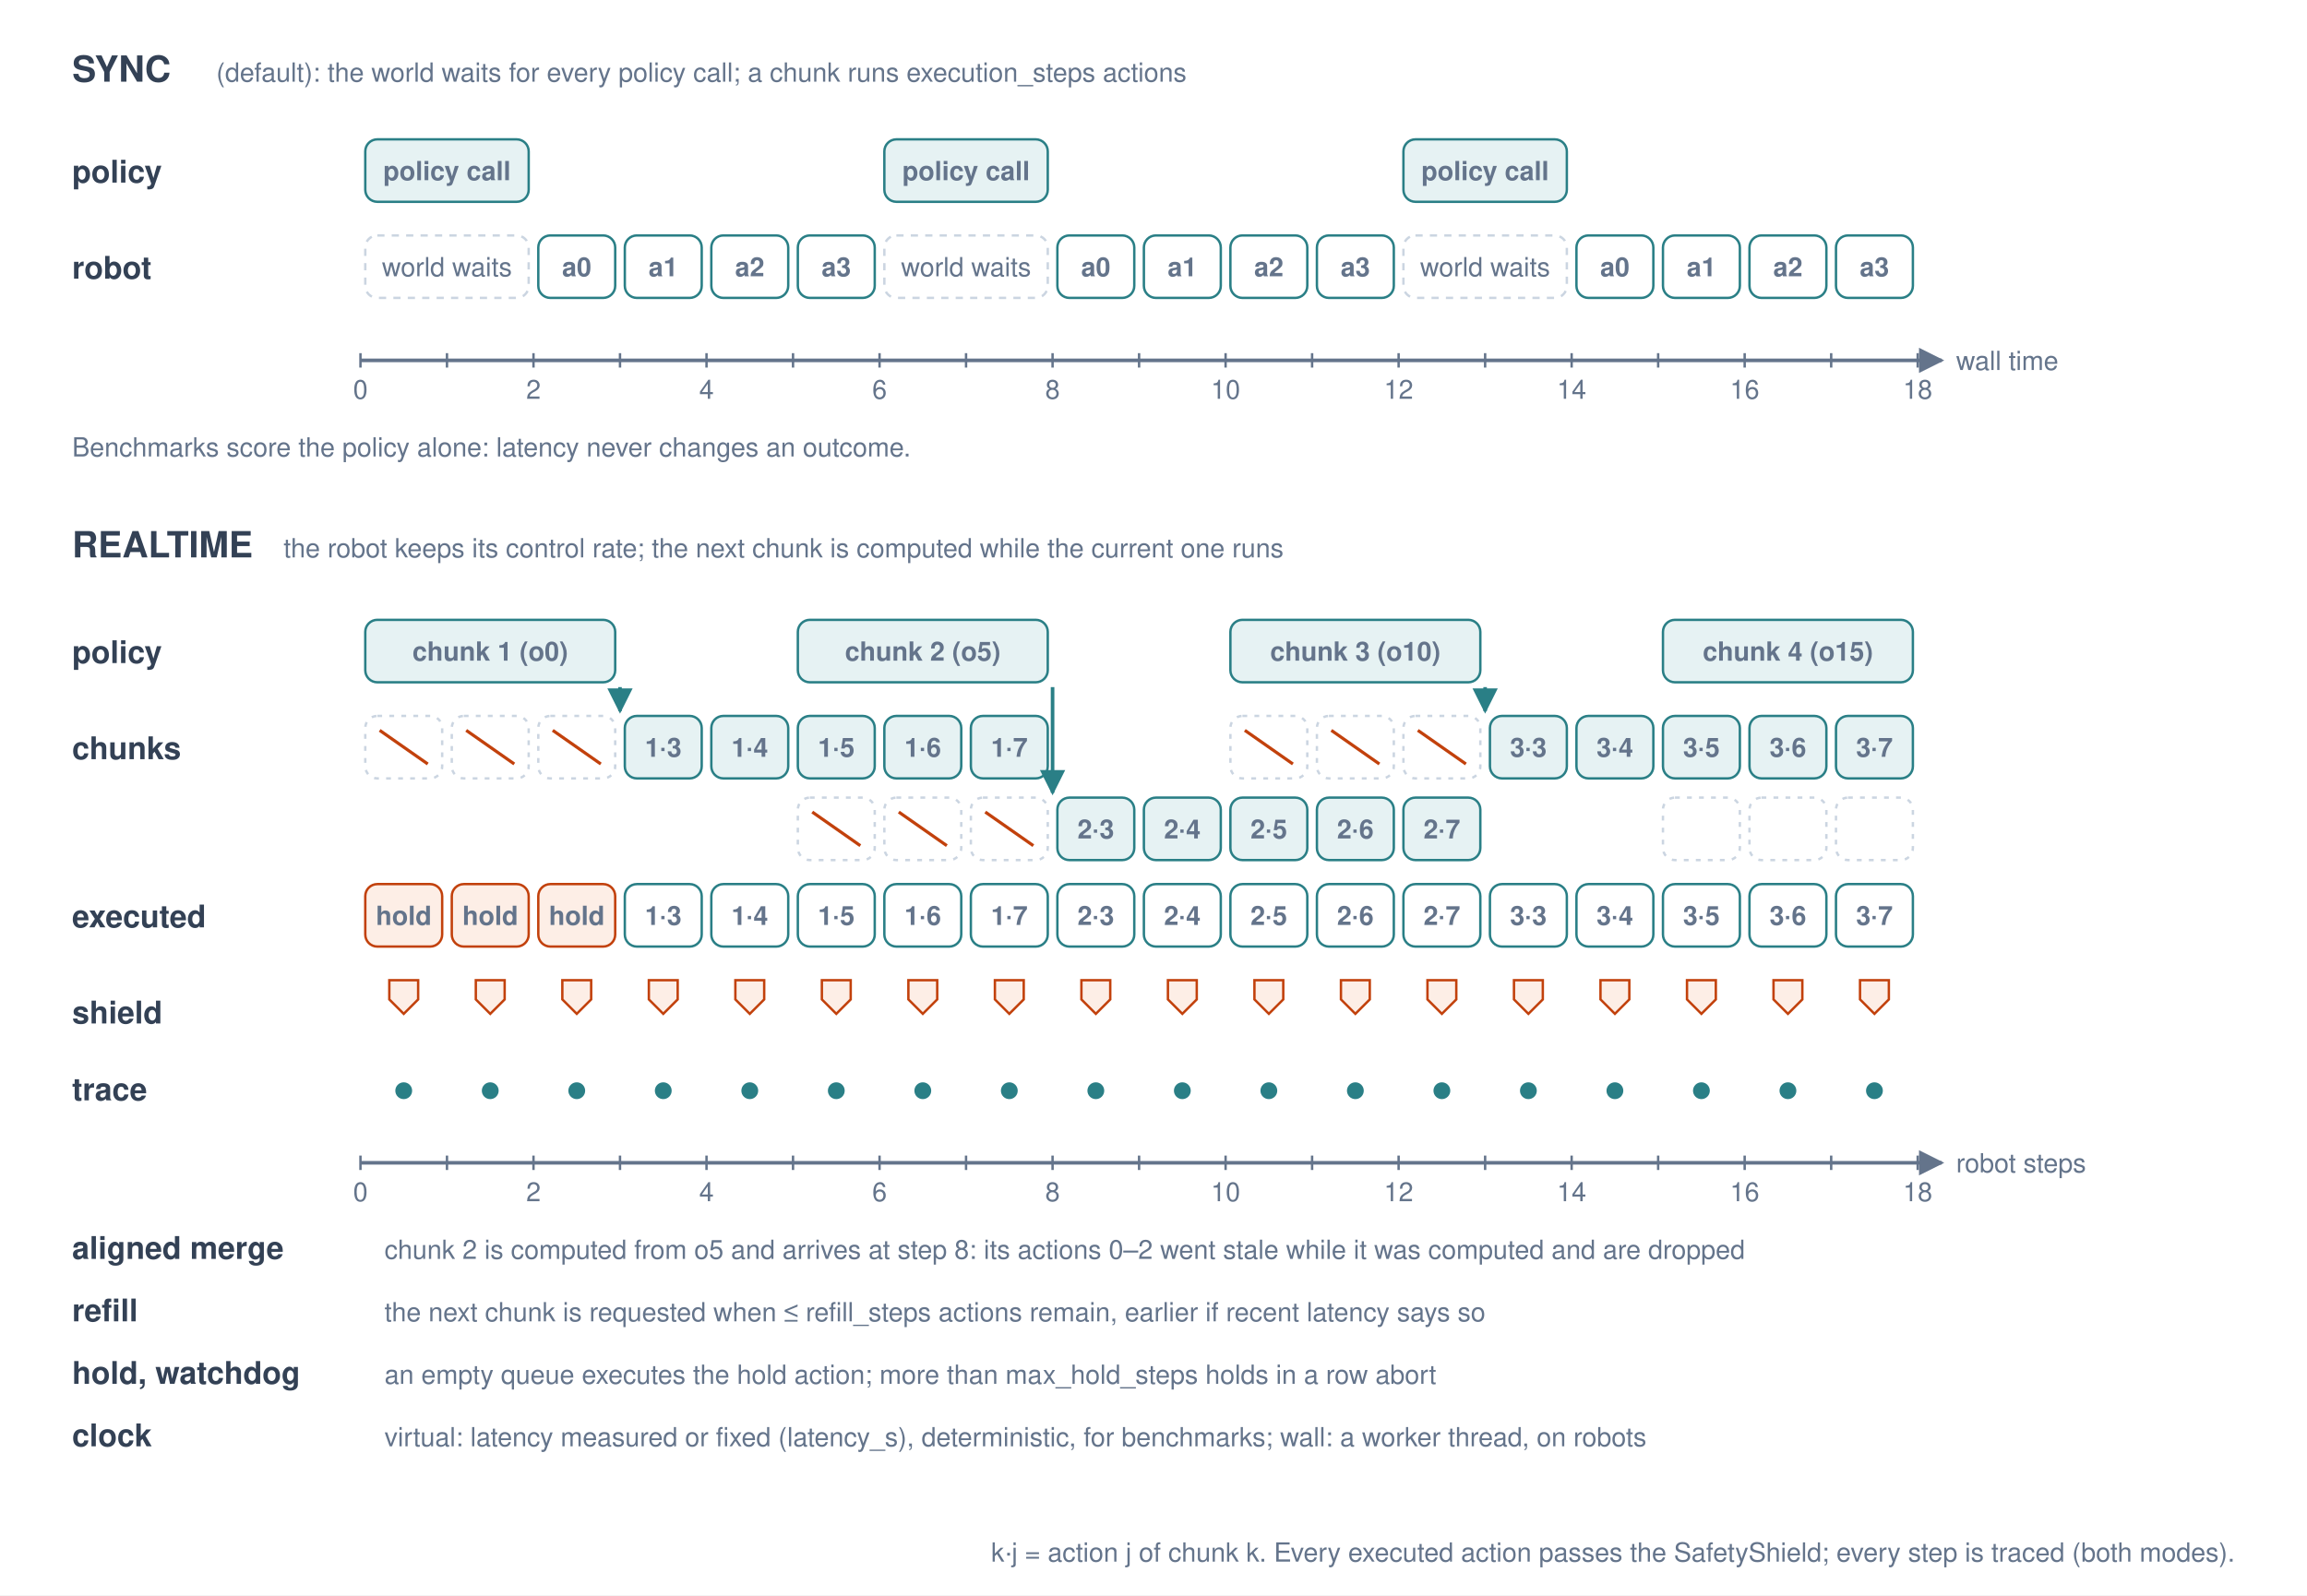
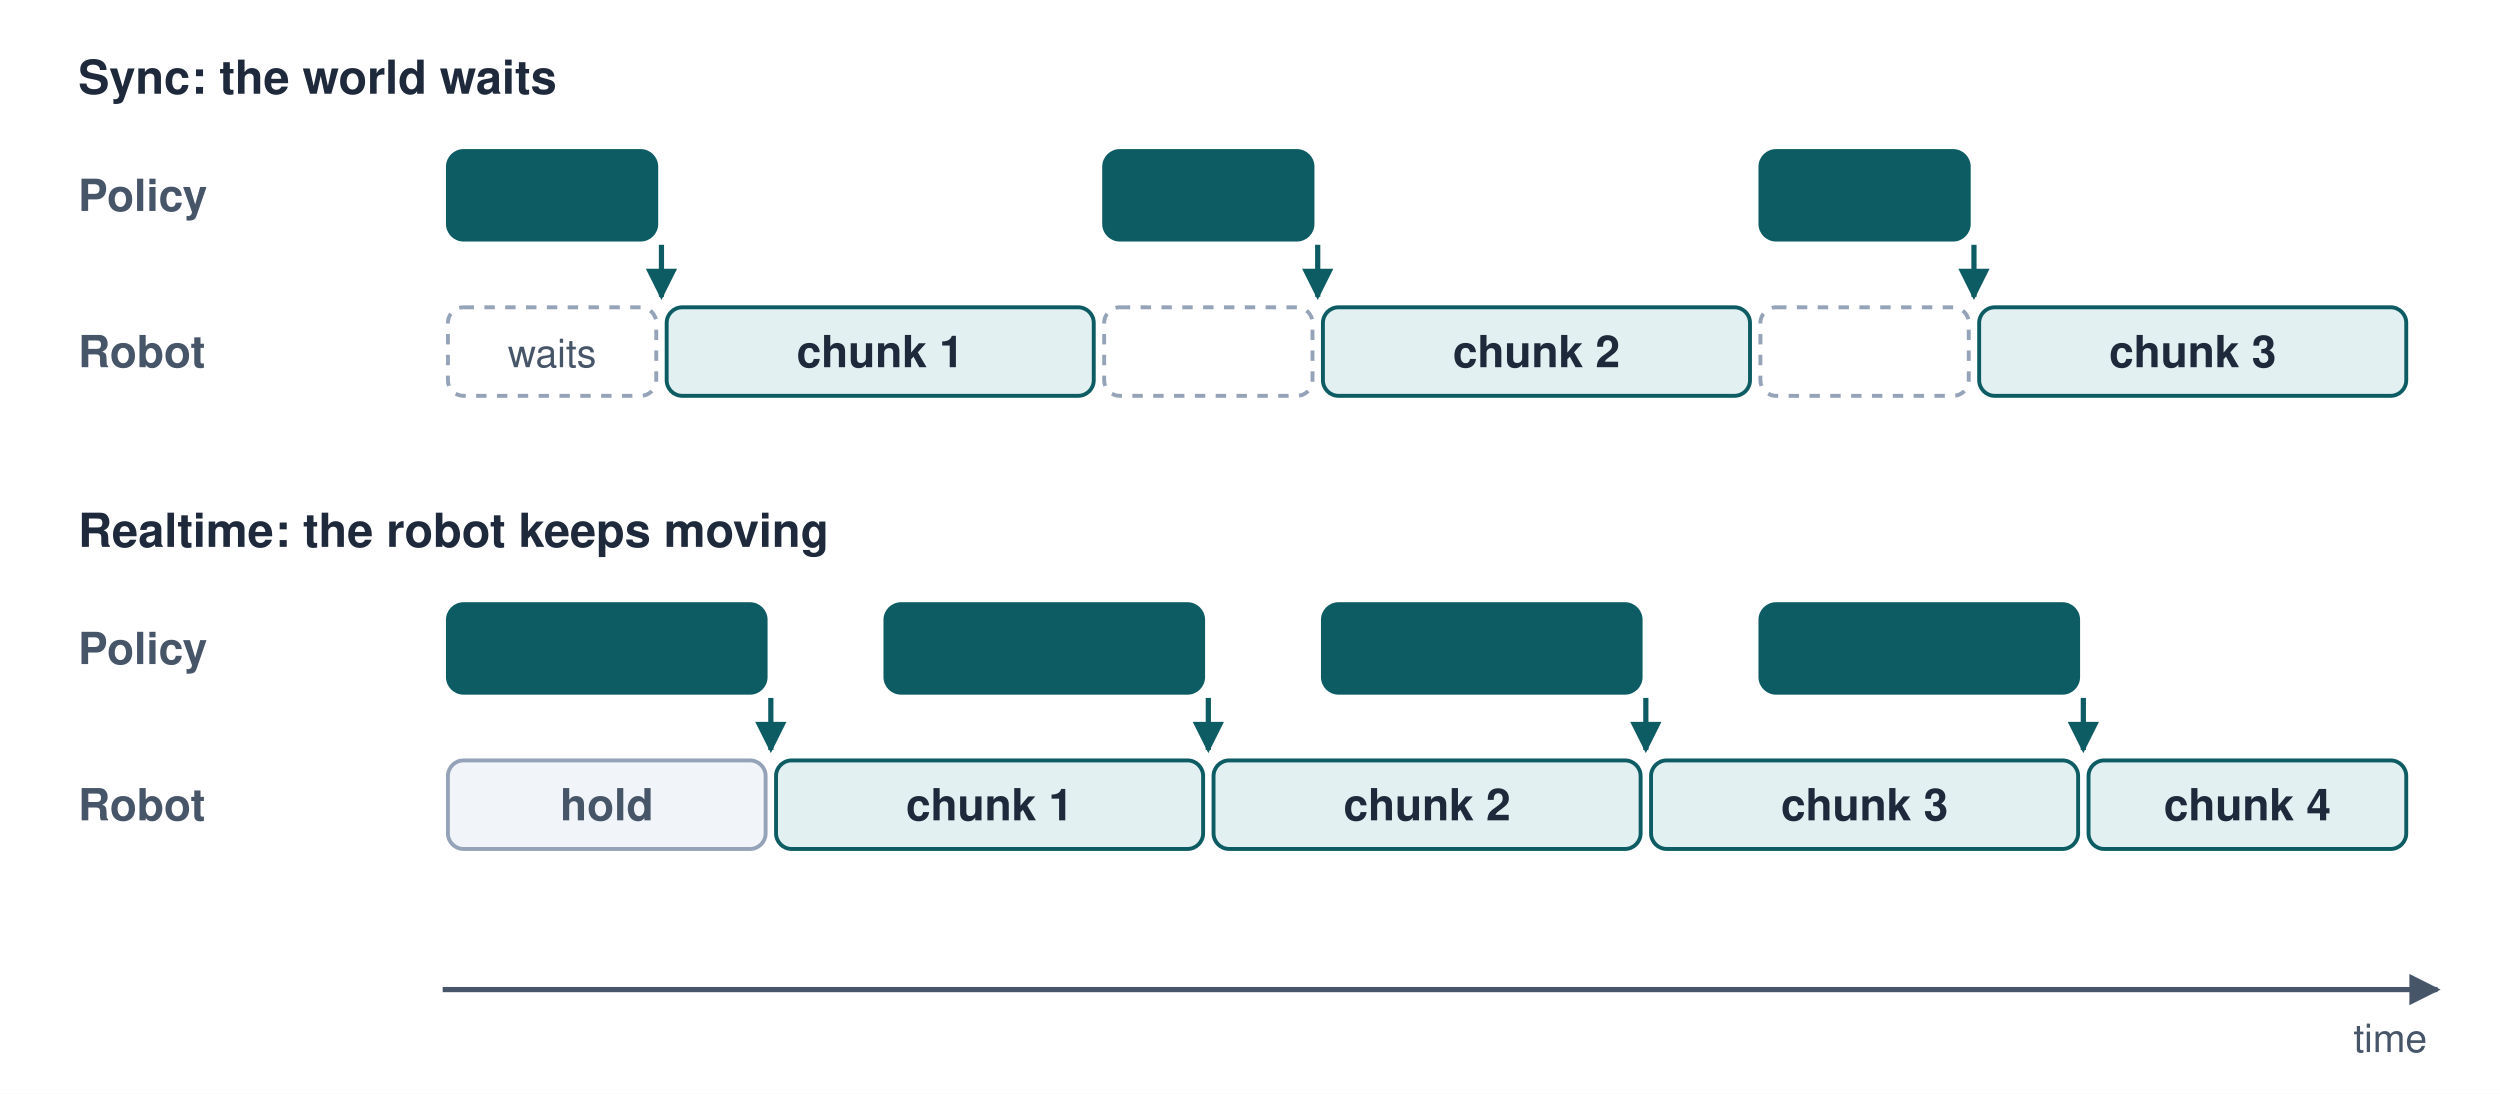
- <svg xmlns="http://www.w3.org/2000/svg" viewBox="0 0 960 664" width="960" height="664" role="img" aria-labelledby="title desc">
+ <svg xmlns="http://www.w3.org/2000/svg" viewBox="0 0 960 420" width="960" height="420" role="img" aria-labelledby="title desc">
  <defs>
    <style>
-   text { font-family: IBM Plex Sans, Helvetica, Arial, sans-serif; fill: #334155; }
-   .t { font-size: 13px; font-weight: 600; }
-   .s { font-size: 11px; fill: #64748b; }
-   .h { font-size: 15px; font-weight: 700; }
-   .cap { font-size: 11px; font-weight: 600; letter-spacing: .06em; fill: #64748b; }
-   .m { font-family: IBM Plex Mono, Menlo, Consolas, monospace; font-size: 11px; }
-   .w { fill: #ffffff; }
+   text { font-family: IBM Plex Sans, Helvetica, Arial, sans-serif; fill: #1e293b; }
+   .n { font-size: 17px; font-weight: 600; }
+   .e { font-size: 15px; fill: #475569; paint-order: stroke; stroke: #ffffff; stroke-width: 5px;
+         stroke-linejoin: round; }
+   .h { font-size: 18px; font-weight: 700; }
+   .g { font-size: 17px; font-weight: 700; fill: #0d5c63; }
</style>
-     <marker id="a-64748b" viewBox="0 0 10 10" refX="9" refY="5" markerWidth="7" markerHeight="7" orient="auto-start-reverse">
-       <path d="M0,0 L10,5 L0,10 z" fill="#64748b" />
+     <marker id="a-475569" viewBox="0 0 10 10" refX="9" refY="5" markerWidth="6" markerHeight="6" orient="auto-start-reverse">
+       <path d="M0,0 L10,5 L0,10 z" fill="#475569" />
    </marker>
-     <marker id="a-0d5c63" viewBox="0 0 10 10" refX="9" refY="5" markerWidth="7" markerHeight="7" orient="auto-start-reverse">
+     <marker id="a-0d5c63" viewBox="0 0 10 10" refX="9" refY="5" markerWidth="6" markerHeight="6" orient="auto-start-reverse">
      <path d="M0,0 L10,5 L0,10 z" fill="#0d5c63" />
    </marker>
-     <marker id="a-2a7f86" viewBox="0 0 10 10" refX="9" refY="5" markerWidth="7" markerHeight="7" orient="auto-start-reverse">
-       <path d="M0,0 L10,5 L0,10 z" fill="#2a7f86" />
-     </marker>
-     <marker id="a-c2410c" viewBox="0 0 10 10" refX="9" refY="5" markerWidth="7" markerHeight="7" orient="auto-start-reverse">
-       <path d="M0,0 L10,5 L0,10 z" fill="#c2410c" />
-     </marker>
-     <marker id="a-334155" viewBox="0 0 10 10" refX="9" refY="5" markerWidth="7" markerHeight="7" orient="auto-start-reverse">
-       <path d="M0,0 L10,5 L0,10 z" fill="#334155" />
+     <marker id="a-1e293b" viewBox="0 0 10 10" refX="9" refY="5" markerWidth="6" markerHeight="6" orient="auto-start-reverse">
+       <path d="M0,0 L10,5 L0,10 z" fill="#1e293b" />
    </marker>
  </defs>
-   <rect width="960" height="664" fill="#ffffff" />
-   <text x="30" y="34" class="h" text-anchor="start" fill="#0d5c63">SYNC</text>
-   <text x="90" y="34" class="s" text-anchor="start">(default): the world waits for every policy call; a chunk runs execution_steps actions</text>
-   <text x="30" y="76" class="t" text-anchor="start">policy</text>
-   <text x="30" y="116" class="t" text-anchor="start">robot</text>
-   <rect x="152" y="58" width="68" height="26" rx="5" fill="#e6f2f3" stroke="#2a7f86" stroke-width="1" />
-   <text x="186.0" y="75" class="s" text-anchor="middle" fill="#0d5c63" font-weight="600">policy call</text>
-   <rect x="152" y="98" width="68" height="26" rx="5" fill="#fff" stroke="#cbd5e1" stroke-width="1" stroke-dasharray="3 3" />
-   <text x="186" y="115" class="s" text-anchor="middle">world waits</text>
-   <rect x="224" y="98" width="32" height="26" rx="5" fill="#fff" stroke="#2a7f86" stroke-width="1" />
-   <text x="240.0" y="115" class="s" text-anchor="middle" fill="#0d5c63" font-weight="600">a0</text>
-   <rect x="260" y="98" width="32" height="26" rx="5" fill="#fff" stroke="#2a7f86" stroke-width="1" />
-   <text x="276.0" y="115" class="s" text-anchor="middle" fill="#0d5c63" font-weight="600">a1</text>
-   <rect x="296" y="98" width="32" height="26" rx="5" fill="#fff" stroke="#2a7f86" stroke-width="1" />
-   <text x="312.0" y="115" class="s" text-anchor="middle" fill="#0d5c63" font-weight="600">a2</text>
-   <rect x="332" y="98" width="32" height="26" rx="5" fill="#fff" stroke="#2a7f86" stroke-width="1" />
-   <text x="348.0" y="115" class="s" text-anchor="middle" fill="#0d5c63" font-weight="600">a3</text>
-   <rect x="368" y="58" width="68" height="26" rx="5" fill="#e6f2f3" stroke="#2a7f86" stroke-width="1" />
-   <text x="402.0" y="75" class="s" text-anchor="middle" fill="#0d5c63" font-weight="600">policy call</text>
-   <rect x="368" y="98" width="68" height="26" rx="5" fill="#fff" stroke="#cbd5e1" stroke-width="1" stroke-dasharray="3 3" />
-   <text x="402" y="115" class="s" text-anchor="middle">world waits</text>
-   <rect x="440" y="98" width="32" height="26" rx="5" fill="#fff" stroke="#2a7f86" stroke-width="1" />
-   <text x="456.0" y="115" class="s" text-anchor="middle" fill="#0d5c63" font-weight="600">a0</text>
-   <rect x="476" y="98" width="32" height="26" rx="5" fill="#fff" stroke="#2a7f86" stroke-width="1" />
-   <text x="492.0" y="115" class="s" text-anchor="middle" fill="#0d5c63" font-weight="600">a1</text>
-   <rect x="512" y="98" width="32" height="26" rx="5" fill="#fff" stroke="#2a7f86" stroke-width="1" />
-   <text x="528.0" y="115" class="s" text-anchor="middle" fill="#0d5c63" font-weight="600">a2</text>
-   <rect x="548" y="98" width="32" height="26" rx="5" fill="#fff" stroke="#2a7f86" stroke-width="1" />
-   <text x="564.0" y="115" class="s" text-anchor="middle" fill="#0d5c63" font-weight="600">a3</text>
-   <rect x="584" y="58" width="68" height="26" rx="5" fill="#e6f2f3" stroke="#2a7f86" stroke-width="1" />
-   <text x="618.0" y="75" class="s" text-anchor="middle" fill="#0d5c63" font-weight="600">policy call</text>
-   <rect x="584" y="98" width="68" height="26" rx="5" fill="#fff" stroke="#cbd5e1" stroke-width="1" stroke-dasharray="3 3" />
-   <text x="618" y="115" class="s" text-anchor="middle">world waits</text>
-   <rect x="656" y="98" width="32" height="26" rx="5" fill="#fff" stroke="#2a7f86" stroke-width="1" />
-   <text x="672.0" y="115" class="s" text-anchor="middle" fill="#0d5c63" font-weight="600">a0</text>
-   <rect x="692" y="98" width="32" height="26" rx="5" fill="#fff" stroke="#2a7f86" stroke-width="1" />
-   <text x="708.0" y="115" class="s" text-anchor="middle" fill="#0d5c63" font-weight="600">a1</text>
-   <rect x="728" y="98" width="32" height="26" rx="5" fill="#fff" stroke="#2a7f86" stroke-width="1" />
-   <text x="744.0" y="115" class="s" text-anchor="middle" fill="#0d5c63" font-weight="600">a2</text>
-   <rect x="764" y="98" width="32" height="26" rx="5" fill="#fff" stroke="#2a7f86" stroke-width="1" />
-   <text x="780.0" y="115" class="s" text-anchor="middle" fill="#0d5c63" font-weight="600">a3</text>
-   <path d="M150,150 L808,150" fill="none" stroke="#64748b" stroke-width="1.5" marker-end="url(#a-64748b)" />
-   <line x1="150" y1="147" x2="150" y2="153" stroke="#64748b" />
-   <text x="150" y="166" class="s" text-anchor="middle">0</text>
-   <line x1="186" y1="147" x2="186" y2="153" stroke="#64748b" />
-   <line x1="222" y1="147" x2="222" y2="153" stroke="#64748b" />
-   <text x="222" y="166" class="s" text-anchor="middle">2</text>
-   <line x1="258" y1="147" x2="258" y2="153" stroke="#64748b" />
-   <line x1="294" y1="147" x2="294" y2="153" stroke="#64748b" />
-   <text x="294" y="166" class="s" text-anchor="middle">4</text>
-   <line x1="330" y1="147" x2="330" y2="153" stroke="#64748b" />
-   <line x1="366" y1="147" x2="366" y2="153" stroke="#64748b" />
-   <text x="366" y="166" class="s" text-anchor="middle">6</text>
-   <line x1="402" y1="147" x2="402" y2="153" stroke="#64748b" />
-   <line x1="438" y1="147" x2="438" y2="153" stroke="#64748b" />
-   <text x="438" y="166" class="s" text-anchor="middle">8</text>
-   <line x1="474" y1="147" x2="474" y2="153" stroke="#64748b" />
-   <line x1="510" y1="147" x2="510" y2="153" stroke="#64748b" />
-   <text x="510" y="166" class="s" text-anchor="middle">10</text>
-   <line x1="546" y1="147" x2="546" y2="153" stroke="#64748b" />
-   <line x1="582" y1="147" x2="582" y2="153" stroke="#64748b" />
-   <text x="582" y="166" class="s" text-anchor="middle">12</text>
-   <line x1="618" y1="147" x2="618" y2="153" stroke="#64748b" />
-   <line x1="654" y1="147" x2="654" y2="153" stroke="#64748b" />
-   <text x="654" y="166" class="s" text-anchor="middle">14</text>
-   <line x1="690" y1="147" x2="690" y2="153" stroke="#64748b" />
-   <line x1="726" y1="147" x2="726" y2="153" stroke="#64748b" />
-   <text x="726" y="166" class="s" text-anchor="middle">16</text>
-   <line x1="762" y1="147" x2="762" y2="153" stroke="#64748b" />
-   <line x1="798" y1="147" x2="798" y2="153" stroke="#64748b" />
-   <text x="798" y="166" class="s" text-anchor="middle">18</text>
-   <text x="814" y="154" class="s" text-anchor="start">wall time</text>
-   <text x="30" y="190" class="s" text-anchor="start">Benchmarks score the policy alone: latency never changes an outcome.</text>
-   <text x="30" y="232" class="h" text-anchor="start" fill="#c2410c">REALTIME</text>
-   <text x="118" y="232" class="s" text-anchor="start">the robot keeps its control rate; the next chunk is computed while the current one runs</text>
-   <text x="30" y="276" class="t" text-anchor="start">policy</text>
-   <text x="30" y="316" class="t" text-anchor="start">chunks</text>
-   <text x="30" y="386" class="t" text-anchor="start">executed</text>
-   <text x="30" y="426" class="t" text-anchor="start">shield</text>
-   <text x="30" y="458" class="t" text-anchor="start">trace</text>
-   <rect x="152" y="258" width="104" height="26" rx="5" fill="#e6f2f3" stroke="#2a7f86" stroke-width="1" />
-   <text x="204.0" y="275" class="s" text-anchor="middle" fill="#0d5c63" font-weight="600">chunk 1 (o0)</text>
-   <rect x="152" y="298" width="32" height="26" rx="5" fill="#fff" stroke="#cbd5e1" stroke-width="1" stroke-dasharray="2 3" />
-   <line x1="158" y1="304" x2="178" y2="318" stroke="#c2410c" stroke-width="1.3" />
-   <rect x="188" y="298" width="32" height="26" rx="5" fill="#fff" stroke="#cbd5e1" stroke-width="1" stroke-dasharray="2 3" />
-   <line x1="194" y1="304" x2="214" y2="318" stroke="#c2410c" stroke-width="1.3" />
-   <rect x="224" y="298" width="32" height="26" rx="5" fill="#fff" stroke="#cbd5e1" stroke-width="1" stroke-dasharray="2 3" />
-   <line x1="230" y1="304" x2="250" y2="318" stroke="#c2410c" stroke-width="1.3" />
-   <rect x="260" y="298" width="32" height="26" rx="5" fill="#e6f2f3" stroke="#2a7f86" stroke-width="1" />
-   <text x="276.0" y="315" class="s" text-anchor="middle" fill="#0d5c63" font-weight="600">1·3</text>
-   <rect x="296" y="298" width="32" height="26" rx="5" fill="#e6f2f3" stroke="#2a7f86" stroke-width="1" />
-   <text x="312.0" y="315" class="s" text-anchor="middle" fill="#0d5c63" font-weight="600">1·4</text>
-   <rect x="332" y="298" width="32" height="26" rx="5" fill="#e6f2f3" stroke="#2a7f86" stroke-width="1" />
-   <text x="348.0" y="315" class="s" text-anchor="middle" fill="#0d5c63" font-weight="600">1·5</text>
-   <rect x="368" y="298" width="32" height="26" rx="5" fill="#e6f2f3" stroke="#2a7f86" stroke-width="1" />
-   <text x="384.0" y="315" class="s" text-anchor="middle" fill="#0d5c63" font-weight="600">1·6</text>
-   <rect x="404" y="298" width="32" height="26" rx="5" fill="#e6f2f3" stroke="#2a7f86" stroke-width="1" />
-   <text x="420.0" y="315" class="s" text-anchor="middle" fill="#0d5c63" font-weight="600">1·7</text>
-   <path d="M258,286 L258,296" fill="none" stroke="#2a7f86" stroke-width="1.5" marker-end="url(#a-2a7f86)" />
-   <rect x="332" y="258" width="104" height="26" rx="5" fill="#e6f2f3" stroke="#2a7f86" stroke-width="1" />
-   <text x="384.0" y="275" class="s" text-anchor="middle" fill="#0d5c63" font-weight="600">chunk 2 (o5)</text>
-   <rect x="332" y="332" width="32" height="26" rx="5" fill="#fff" stroke="#cbd5e1" stroke-width="1" stroke-dasharray="2 3" />
-   <line x1="338" y1="338" x2="358" y2="352" stroke="#c2410c" stroke-width="1.3" />
-   <rect x="368" y="332" width="32" height="26" rx="5" fill="#fff" stroke="#cbd5e1" stroke-width="1" stroke-dasharray="2 3" />
-   <line x1="374" y1="338" x2="394" y2="352" stroke="#c2410c" stroke-width="1.3" />
-   <rect x="404" y="332" width="32" height="26" rx="5" fill="#fff" stroke="#cbd5e1" stroke-width="1" stroke-dasharray="2 3" />
-   <line x1="410" y1="338" x2="430" y2="352" stroke="#c2410c" stroke-width="1.3" />
-   <rect x="440" y="332" width="32" height="26" rx="5" fill="#e6f2f3" stroke="#2a7f86" stroke-width="1" />
-   <text x="456.0" y="349" class="s" text-anchor="middle" fill="#0d5c63" font-weight="600">2·3</text>
-   <rect x="476" y="332" width="32" height="26" rx="5" fill="#e6f2f3" stroke="#2a7f86" stroke-width="1" />
-   <text x="492.0" y="349" class="s" text-anchor="middle" fill="#0d5c63" font-weight="600">2·4</text>
-   <rect x="512" y="332" width="32" height="26" rx="5" fill="#e6f2f3" stroke="#2a7f86" stroke-width="1" />
-   <text x="528.0" y="349" class="s" text-anchor="middle" fill="#0d5c63" font-weight="600">2·5</text>
-   <rect x="548" y="332" width="32" height="26" rx="5" fill="#e6f2f3" stroke="#2a7f86" stroke-width="1" />
-   <text x="564.0" y="349" class="s" text-anchor="middle" fill="#0d5c63" font-weight="600">2·6</text>
-   <rect x="584" y="332" width="32" height="26" rx="5" fill="#e6f2f3" stroke="#2a7f86" stroke-width="1" />
-   <text x="600.0" y="349" class="s" text-anchor="middle" fill="#0d5c63" font-weight="600">2·7</text>
-   <path d="M438,286 L438,330" fill="none" stroke="#2a7f86" stroke-width="1.5" marker-end="url(#a-2a7f86)" />
-   <rect x="512" y="258" width="104" height="26" rx="5" fill="#e6f2f3" stroke="#2a7f86" stroke-width="1" />
-   <text x="564.0" y="275" class="s" text-anchor="middle" fill="#0d5c63" font-weight="600">chunk 3 (o10)</text>
-   <rect x="512" y="298" width="32" height="26" rx="5" fill="#fff" stroke="#cbd5e1" stroke-width="1" stroke-dasharray="2 3" />
-   <line x1="518" y1="304" x2="538" y2="318" stroke="#c2410c" stroke-width="1.3" />
-   <rect x="548" y="298" width="32" height="26" rx="5" fill="#fff" stroke="#cbd5e1" stroke-width="1" stroke-dasharray="2 3" />
-   <line x1="554" y1="304" x2="574" y2="318" stroke="#c2410c" stroke-width="1.3" />
-   <rect x="584" y="298" width="32" height="26" rx="5" fill="#fff" stroke="#cbd5e1" stroke-width="1" stroke-dasharray="2 3" />
-   <line x1="590" y1="304" x2="610" y2="318" stroke="#c2410c" stroke-width="1.3" />
-   <rect x="620" y="298" width="32" height="26" rx="5" fill="#e6f2f3" stroke="#2a7f86" stroke-width="1" />
-   <text x="636.0" y="315" class="s" text-anchor="middle" fill="#0d5c63" font-weight="600">3·3</text>
-   <rect x="656" y="298" width="32" height="26" rx="5" fill="#e6f2f3" stroke="#2a7f86" stroke-width="1" />
-   <text x="672.0" y="315" class="s" text-anchor="middle" fill="#0d5c63" font-weight="600">3·4</text>
-   <rect x="692" y="298" width="32" height="26" rx="5" fill="#e6f2f3" stroke="#2a7f86" stroke-width="1" />
-   <text x="708.0" y="315" class="s" text-anchor="middle" fill="#0d5c63" font-weight="600">3·5</text>
-   <rect x="728" y="298" width="32" height="26" rx="5" fill="#e6f2f3" stroke="#2a7f86" stroke-width="1" />
-   <text x="744.0" y="315" class="s" text-anchor="middle" fill="#0d5c63" font-weight="600">3·6</text>
-   <rect x="764" y="298" width="32" height="26" rx="5" fill="#e6f2f3" stroke="#2a7f86" stroke-width="1" />
-   <text x="780.0" y="315" class="s" text-anchor="middle" fill="#0d5c63" font-weight="600">3·7</text>
-   <path d="M618,286 L618,296" fill="none" stroke="#2a7f86" stroke-width="1.5" marker-end="url(#a-2a7f86)" />
-   <rect x="692" y="258" width="104" height="26" rx="5" fill="#e6f2f3" stroke="#2a7f86" stroke-width="1" />
-   <text x="744.0" y="275" class="s" text-anchor="middle" fill="#0d5c63" font-weight="600">chunk 4 (o15)</text>
-   <rect x="692" y="332" width="32" height="26" rx="5" fill="#fff" stroke="#cbd5e1" stroke-width="1" stroke-dasharray="2 3" />
-   <rect x="728" y="332" width="32" height="26" rx="5" fill="#fff" stroke="#cbd5e1" stroke-width="1" stroke-dasharray="2 3" />
-   <rect x="764" y="332" width="32" height="26" rx="5" fill="#fff" stroke="#cbd5e1" stroke-width="1" stroke-dasharray="2 3" />
-   <rect x="152" y="368" width="32" height="26" rx="5" fill="#fdeee6" stroke="#c2410c" stroke-width="1" />
-   <text x="168.0" y="385" class="s" text-anchor="middle" fill="#c2410c" font-weight="600">hold</text>
-   <rect x="188" y="368" width="32" height="26" rx="5" fill="#fdeee6" stroke="#c2410c" stroke-width="1" />
-   <text x="204.0" y="385" class="s" text-anchor="middle" fill="#c2410c" font-weight="600">hold</text>
-   <rect x="224" y="368" width="32" height="26" rx="5" fill="#fdeee6" stroke="#c2410c" stroke-width="1" />
-   <text x="240.0" y="385" class="s" text-anchor="middle" fill="#c2410c" font-weight="600">hold</text>
-   <rect x="260" y="368" width="32" height="26" rx="5" fill="#fff" stroke="#2a7f86" stroke-width="1" />
-   <text x="276.0" y="385" class="s" text-anchor="middle" fill="#0d5c63" font-weight="600">1·3</text>
-   <rect x="296" y="368" width="32" height="26" rx="5" fill="#fff" stroke="#2a7f86" stroke-width="1" />
-   <text x="312.0" y="385" class="s" text-anchor="middle" fill="#0d5c63" font-weight="600">1·4</text>
-   <rect x="332" y="368" width="32" height="26" rx="5" fill="#fff" stroke="#2a7f86" stroke-width="1" />
-   <text x="348.0" y="385" class="s" text-anchor="middle" fill="#0d5c63" font-weight="600">1·5</text>
-   <rect x="368" y="368" width="32" height="26" rx="5" fill="#fff" stroke="#2a7f86" stroke-width="1" />
-   <text x="384.0" y="385" class="s" text-anchor="middle" fill="#0d5c63" font-weight="600">1·6</text>
-   <rect x="404" y="368" width="32" height="26" rx="5" fill="#fff" stroke="#2a7f86" stroke-width="1" />
-   <text x="420.0" y="385" class="s" text-anchor="middle" fill="#0d5c63" font-weight="600">1·7</text>
-   <rect x="440" y="368" width="32" height="26" rx="5" fill="#fff" stroke="#2a7f86" stroke-width="1" />
-   <text x="456.0" y="385" class="s" text-anchor="middle" fill="#0d5c63" font-weight="600">2·3</text>
-   <rect x="476" y="368" width="32" height="26" rx="5" fill="#fff" stroke="#2a7f86" stroke-width="1" />
-   <text x="492.0" y="385" class="s" text-anchor="middle" fill="#0d5c63" font-weight="600">2·4</text>
-   <rect x="512" y="368" width="32" height="26" rx="5" fill="#fff" stroke="#2a7f86" stroke-width="1" />
-   <text x="528.0" y="385" class="s" text-anchor="middle" fill="#0d5c63" font-weight="600">2·5</text>
-   <rect x="548" y="368" width="32" height="26" rx="5" fill="#fff" stroke="#2a7f86" stroke-width="1" />
-   <text x="564.0" y="385" class="s" text-anchor="middle" fill="#0d5c63" font-weight="600">2·6</text>
-   <rect x="584" y="368" width="32" height="26" rx="5" fill="#fff" stroke="#2a7f86" stroke-width="1" />
-   <text x="600.0" y="385" class="s" text-anchor="middle" fill="#0d5c63" font-weight="600">2·7</text>
-   <rect x="620" y="368" width="32" height="26" rx="5" fill="#fff" stroke="#2a7f86" stroke-width="1" />
-   <text x="636.0" y="385" class="s" text-anchor="middle" fill="#0d5c63" font-weight="600">3·3</text>
-   <rect x="656" y="368" width="32" height="26" rx="5" fill="#fff" stroke="#2a7f86" stroke-width="1" />
-   <text x="672.0" y="385" class="s" text-anchor="middle" fill="#0d5c63" font-weight="600">3·4</text>
-   <rect x="692" y="368" width="32" height="26" rx="5" fill="#fff" stroke="#2a7f86" stroke-width="1" />
-   <text x="708.0" y="385" class="s" text-anchor="middle" fill="#0d5c63" font-weight="600">3·5</text>
-   <rect x="728" y="368" width="32" height="26" rx="5" fill="#fff" stroke="#2a7f86" stroke-width="1" />
-   <text x="744.0" y="385" class="s" text-anchor="middle" fill="#0d5c63" font-weight="600">3·6</text>
-   <rect x="764" y="368" width="32" height="26" rx="5" fill="#fff" stroke="#2a7f86" stroke-width="1" />
-   <text x="780.0" y="385" class="s" text-anchor="middle" fill="#0d5c63" font-weight="600">3·7</text>
-   <path d="M162.0,408 L174.0,408 L174.0,416 L168.0,422 L162.0,416 z" fill="#fdeee6" stroke="#c2410c" stroke-width="1" />
-   <circle cx="168.0" cy="454" r="3.5" fill="#2a7f86" />
-   <path d="M198.0,408 L210.0,408 L210.0,416 L204.0,422 L198.0,416 z" fill="#fdeee6" stroke="#c2410c" stroke-width="1" />
-   <circle cx="204.0" cy="454" r="3.5" fill="#2a7f86" />
-   <path d="M234.0,408 L246.0,408 L246.0,416 L240.0,422 L234.0,416 z" fill="#fdeee6" stroke="#c2410c" stroke-width="1" />
-   <circle cx="240.0" cy="454" r="3.5" fill="#2a7f86" />
-   <path d="M270.0,408 L282.0,408 L282.0,416 L276.0,422 L270.0,416 z" fill="#fdeee6" stroke="#c2410c" stroke-width="1" />
-   <circle cx="276.0" cy="454" r="3.5" fill="#2a7f86" />
-   <path d="M306.0,408 L318.0,408 L318.0,416 L312.0,422 L306.0,416 z" fill="#fdeee6" stroke="#c2410c" stroke-width="1" />
-   <circle cx="312.0" cy="454" r="3.5" fill="#2a7f86" />
-   <path d="M342.0,408 L354.0,408 L354.0,416 L348.0,422 L342.0,416 z" fill="#fdeee6" stroke="#c2410c" stroke-width="1" />
-   <circle cx="348.0" cy="454" r="3.5" fill="#2a7f86" />
-   <path d="M378.0,408 L390.0,408 L390.0,416 L384.0,422 L378.0,416 z" fill="#fdeee6" stroke="#c2410c" stroke-width="1" />
-   <circle cx="384.0" cy="454" r="3.5" fill="#2a7f86" />
-   <path d="M414.0,408 L426.0,408 L426.0,416 L420.0,422 L414.0,416 z" fill="#fdeee6" stroke="#c2410c" stroke-width="1" />
-   <circle cx="420.0" cy="454" r="3.5" fill="#2a7f86" />
-   <path d="M450.0,408 L462.0,408 L462.0,416 L456.0,422 L450.0,416 z" fill="#fdeee6" stroke="#c2410c" stroke-width="1" />
-   <circle cx="456.0" cy="454" r="3.5" fill="#2a7f86" />
-   <path d="M486.0,408 L498.0,408 L498.0,416 L492.0,422 L486.0,416 z" fill="#fdeee6" stroke="#c2410c" stroke-width="1" />
-   <circle cx="492.0" cy="454" r="3.5" fill="#2a7f86" />
-   <path d="M522.0,408 L534.0,408 L534.0,416 L528.0,422 L522.0,416 z" fill="#fdeee6" stroke="#c2410c" stroke-width="1" />
-   <circle cx="528.0" cy="454" r="3.5" fill="#2a7f86" />
-   <path d="M558.0,408 L570.0,408 L570.0,416 L564.0,422 L558.0,416 z" fill="#fdeee6" stroke="#c2410c" stroke-width="1" />
-   <circle cx="564.0" cy="454" r="3.5" fill="#2a7f86" />
-   <path d="M594.0,408 L606.0,408 L606.0,416 L600.0,422 L594.0,416 z" fill="#fdeee6" stroke="#c2410c" stroke-width="1" />
-   <circle cx="600.0" cy="454" r="3.5" fill="#2a7f86" />
-   <path d="M630.0,408 L642.0,408 L642.0,416 L636.0,422 L630.0,416 z" fill="#fdeee6" stroke="#c2410c" stroke-width="1" />
-   <circle cx="636.0" cy="454" r="3.5" fill="#2a7f86" />
-   <path d="M666.0,408 L678.0,408 L678.0,416 L672.0,422 L666.0,416 z" fill="#fdeee6" stroke="#c2410c" stroke-width="1" />
-   <circle cx="672.0" cy="454" r="3.5" fill="#2a7f86" />
-   <path d="M702.0,408 L714.0,408 L714.0,416 L708.0,422 L702.0,416 z" fill="#fdeee6" stroke="#c2410c" stroke-width="1" />
-   <circle cx="708.0" cy="454" r="3.5" fill="#2a7f86" />
-   <path d="M738.0,408 L750.0,408 L750.0,416 L744.0,422 L738.0,416 z" fill="#fdeee6" stroke="#c2410c" stroke-width="1" />
-   <circle cx="744.0" cy="454" r="3.5" fill="#2a7f86" />
-   <path d="M774.0,408 L786.0,408 L786.0,416 L780.0,422 L774.0,416 z" fill="#fdeee6" stroke="#c2410c" stroke-width="1" />
-   <circle cx="780.0" cy="454" r="3.5" fill="#2a7f86" />
-   <path d="M150,484 L808,484" fill="none" stroke="#64748b" stroke-width="1.5" marker-end="url(#a-64748b)" />
-   <line x1="150" y1="481" x2="150" y2="487" stroke="#64748b" />
-   <text x="150" y="500" class="s" text-anchor="middle">0</text>
-   <line x1="186" y1="481" x2="186" y2="487" stroke="#64748b" />
-   <line x1="222" y1="481" x2="222" y2="487" stroke="#64748b" />
-   <text x="222" y="500" class="s" text-anchor="middle">2</text>
-   <line x1="258" y1="481" x2="258" y2="487" stroke="#64748b" />
-   <line x1="294" y1="481" x2="294" y2="487" stroke="#64748b" />
-   <text x="294" y="500" class="s" text-anchor="middle">4</text>
-   <line x1="330" y1="481" x2="330" y2="487" stroke="#64748b" />
-   <line x1="366" y1="481" x2="366" y2="487" stroke="#64748b" />
-   <text x="366" y="500" class="s" text-anchor="middle">6</text>
-   <line x1="402" y1="481" x2="402" y2="487" stroke="#64748b" />
-   <line x1="438" y1="481" x2="438" y2="487" stroke="#64748b" />
-   <text x="438" y="500" class="s" text-anchor="middle">8</text>
-   <line x1="474" y1="481" x2="474" y2="487" stroke="#64748b" />
-   <line x1="510" y1="481" x2="510" y2="487" stroke="#64748b" />
-   <text x="510" y="500" class="s" text-anchor="middle">10</text>
-   <line x1="546" y1="481" x2="546" y2="487" stroke="#64748b" />
-   <line x1="582" y1="481" x2="582" y2="487" stroke="#64748b" />
-   <text x="582" y="500" class="s" text-anchor="middle">12</text>
-   <line x1="618" y1="481" x2="618" y2="487" stroke="#64748b" />
-   <line x1="654" y1="481" x2="654" y2="487" stroke="#64748b" />
-   <text x="654" y="500" class="s" text-anchor="middle">14</text>
-   <line x1="690" y1="481" x2="690" y2="487" stroke="#64748b" />
-   <line x1="726" y1="481" x2="726" y2="487" stroke="#64748b" />
-   <text x="726" y="500" class="s" text-anchor="middle">16</text>
-   <line x1="762" y1="481" x2="762" y2="487" stroke="#64748b" />
-   <line x1="798" y1="481" x2="798" y2="487" stroke="#64748b" />
-   <text x="798" y="500" class="s" text-anchor="middle">18</text>
-   <text x="814" y="488" class="s" text-anchor="start">robot steps</text>
-   <text x="30" y="524" class="t" text-anchor="start" fill="#0d5c63">aligned merge</text>
-   <text x="160" y="524" class="s" text-anchor="start">chunk 2 is computed from o5 and arrives at step 8: its actions 0–2 went stale while it was computed and are dropped</text>
-   <text x="30" y="550" class="t" text-anchor="start" fill="#0d5c63">refill</text>
-   <text x="160" y="550" class="s" text-anchor="start">the next chunk is requested when ≤ refill_steps actions remain, earlier if recent latency says so</text>
-   <text x="30" y="576" class="t" text-anchor="start" fill="#c2410c">hold, watchdog</text>
-   <text x="160" y="576" class="s" text-anchor="start">an empty queue executes the hold action; more than max_hold_steps holds in a row abort</text>
-   <text x="30" y="602" class="t" text-anchor="start" fill="#0d5c63">clock</text>
-   <text x="160" y="602" class="s" text-anchor="start">virtual: latency measured or fixed (latency_s), deterministic, for benchmarks; wall: a worker thread, on robots</text>
-   <text x="930" y="650" class="s" text-anchor="end">k·j = action j of chunk k. Every executed action passes the SafetyShield; every step is traced (both modes).</text>
+   <rect width="960" height="420" fill="#ffffff" />
+   <text x="30" y="36" class="h" text-anchor="start">Sync: the world waits</text>
+   <text x="30" y="81.0" class="n" text-anchor="start" style="fill:#475569">Policy</text>
+   <text x="30" y="141.0" class="n" text-anchor="start" style="fill:#475569">Robot</text>
+   <rect x="172" y="58" width="80" height="34" rx="6" fill="#0d5c63" stroke="#0d5c63" stroke-width="1.5" />
+   <path d="M254,94 L254,114" fill="none" stroke="#0d5c63" stroke-width="2" marker-end="url(#a-0d5c63)" />
+   <rect x="424" y="58" width="80" height="34" rx="6" fill="#0d5c63" stroke="#0d5c63" stroke-width="1.5" />
+   <path d="M506,94 L506,114" fill="none" stroke="#0d5c63" stroke-width="2" marker-end="url(#a-0d5c63)" />
+   <rect x="676" y="58" width="80" height="34" rx="6" fill="#0d5c63" stroke="#0d5c63" stroke-width="1.5" />
+   <path d="M758,94 L758,114" fill="none" stroke="#0d5c63" stroke-width="2" marker-end="url(#a-0d5c63)" />
+   <rect x="172" y="118" width="80" height="34" rx="6" fill="#ffffff" stroke="#94a3b8" stroke-width="1.5" stroke-dasharray="4 4" />
+   <text x="212.0" y="141.0" class="e" text-anchor="middle" style="fill:#475569">waits</text>
+   <rect x="256" y="118" width="164" height="34" rx="6" fill="#e3f0f1" stroke="#0d5c63" stroke-width="1.5" />
+   <text x="338.0" y="141.0" class="n" text-anchor="middle">chunk 1</text>
+   <rect x="424" y="118" width="80" height="34" rx="6" fill="#ffffff" stroke="#94a3b8" stroke-width="1.5" stroke-dasharray="4 4" />
+   <rect x="508" y="118" width="164" height="34" rx="6" fill="#e3f0f1" stroke="#0d5c63" stroke-width="1.5" />
+   <text x="590.0" y="141.0" class="n" text-anchor="middle">chunk 2</text>
+   <rect x="676" y="118" width="80" height="34" rx="6" fill="#ffffff" stroke="#94a3b8" stroke-width="1.5" stroke-dasharray="4 4" />
+   <rect x="760" y="118" width="164" height="34" rx="6" fill="#e3f0f1" stroke="#0d5c63" stroke-width="1.5" />
+   <text x="842.0" y="141.0" class="n" text-anchor="middle">chunk 3</text>
+   <text x="30" y="210" class="h" text-anchor="start">Realtime: the robot keeps moving</text>
+   <text x="30" y="255.0" class="n" text-anchor="start" style="fill:#475569">Policy</text>
+   <text x="30" y="315.0" class="n" text-anchor="start" style="fill:#475569">Robot</text>
+   <rect x="172" y="232" width="122" height="34" rx="6" fill="#0d5c63" stroke="#0d5c63" stroke-width="1.5" />
+   <path d="M296,268 L296,288" fill="none" stroke="#0d5c63" stroke-width="2" marker-end="url(#a-0d5c63)" />
+   <rect x="340" y="232" width="122" height="34" rx="6" fill="#0d5c63" stroke="#0d5c63" stroke-width="1.5" />
+   <path d="M464,268 L464,288" fill="none" stroke="#0d5c63" stroke-width="2" marker-end="url(#a-0d5c63)" />
+   <rect x="508" y="232" width="122" height="34" rx="6" fill="#0d5c63" stroke="#0d5c63" stroke-width="1.5" />
+   <path d="M632,268 L632,288" fill="none" stroke="#0d5c63" stroke-width="2" marker-end="url(#a-0d5c63)" />
+   <rect x="676" y="232" width="122" height="34" rx="6" fill="#0d5c63" stroke="#0d5c63" stroke-width="1.5" />
+   <path d="M800,268 L800,288" fill="none" stroke="#0d5c63" stroke-width="2" marker-end="url(#a-0d5c63)" />
+   <rect x="172" y="292" width="122" height="34" rx="6" fill="#f1f5f9" stroke="#94a3b8" stroke-width="1.5" />
+   <text x="233.0" y="315.0" class="n" text-anchor="middle" style="fill:#475569">hold</text>
+   <rect x="298" y="292" width="164" height="34" rx="6" fill="#e3f0f1" stroke="#0d5c63" stroke-width="1.5" />
+   <text x="380.0" y="315.0" class="n" text-anchor="middle">chunk 1</text>
+   <rect x="466" y="292" width="164" height="34" rx="6" fill="#e3f0f1" stroke="#0d5c63" stroke-width="1.5" />
+   <text x="548.0" y="315.0" class="n" text-anchor="middle">chunk 2</text>
+   <rect x="634" y="292" width="164" height="34" rx="6" fill="#e3f0f1" stroke="#0d5c63" stroke-width="1.5" />
+   <text x="716.0" y="315.0" class="n" text-anchor="middle">chunk 3</text>
+   <rect x="802" y="292" width="122" height="34" rx="6" fill="#e3f0f1" stroke="#0d5c63" stroke-width="1.5" />
+   <text x="863.0" y="315.0" class="n" text-anchor="middle">chunk 4</text>
+   <path d="M170,380 L936,380" fill="none" stroke="#475569" stroke-width="2" marker-end="url(#a-475569)" />
+   <text x="932" y="404" class="e" text-anchor="end">time</text>
</svg>
